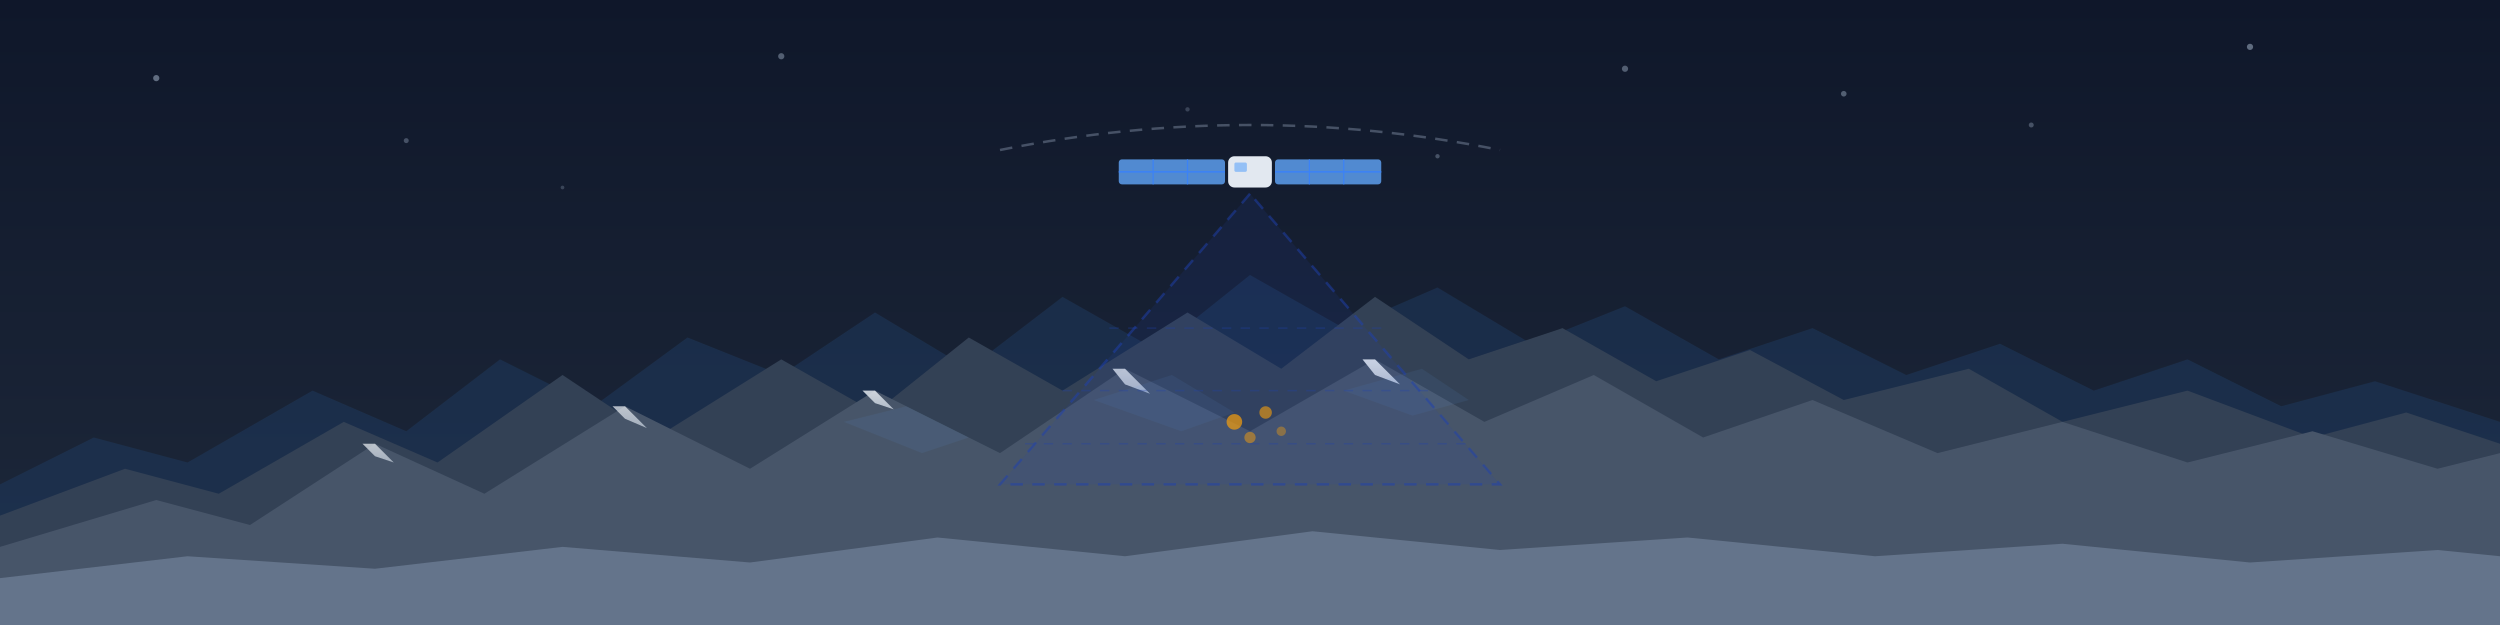
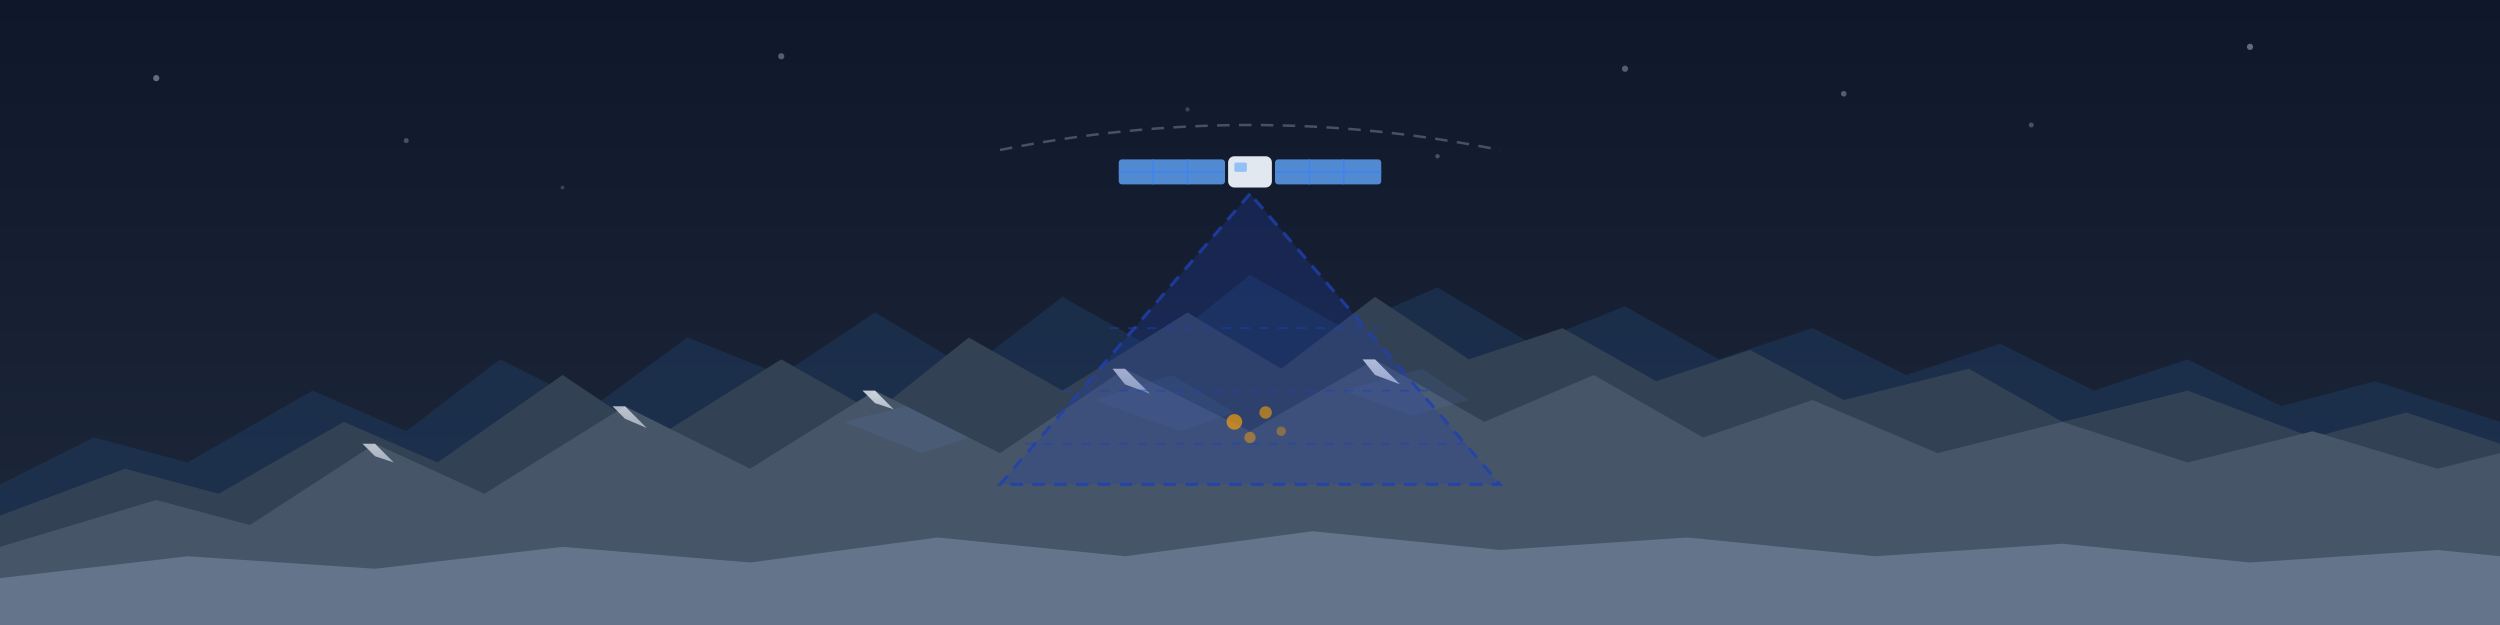
<svg xmlns="http://www.w3.org/2000/svg" viewBox="0 0 800 200" width="100%">
  <defs>
    <linearGradient id="sky" x1="0" y1="0" x2="0" y2="1">
      <stop offset="0%" stop-color="#0f172a" />
      <stop offset="100%" stop-color="#1e293b" />
    </linearGradient>
    <linearGradient id="snow" x1="0" y1="0" x2="0" y2="1">
      <stop offset="0%" stop-color="#f1f5f9" />
      <stop offset="100%" stop-color="#cbd5e1" />
    </linearGradient>
  </defs>
  <rect width="800" height="200" fill="url(#sky)" />
  <circle cx="50" cy="25" r="1" fill="#94a3b8" opacity="0.6" />
  <circle cx="130" cy="45" r="0.8" fill="#94a3b8" opacity="0.4" />
  <circle cx="250" cy="18" r="1" fill="#94a3b8" opacity="0.5" />
  <circle cx="380" cy="35" r="0.7" fill="#94a3b8" opacity="0.3" />
  <circle cx="520" cy="22" r="1" fill="#94a3b8" opacity="0.5" />
  <circle cx="650" cy="40" r="0.8" fill="#94a3b8" opacity="0.4" />
  <circle cx="720" cy="15" r="1" fill="#94a3b8" opacity="0.6" />
  <circle cx="180" cy="60" r="0.6" fill="#94a3b8" opacity="0.3" />
  <circle cx="460" cy="50" r="0.7" fill="#94a3b8" opacity="0.4" />
  <circle cx="590" cy="30" r="0.9" fill="#94a3b8" opacity="0.5" />
  <path d="M0,200 L0,155 L30,140 L60,148 L100,125 L130,138 L160,115 L190,130 L220,108 L250,120 L280,100 L310,118 L340,95 L370,112 L400,88 L430,105 L460,92 L490,110 L520,98 L550,115 L580,105 L610,120 L640,110 L670,125 L700,115 L730,130 L760,122 L800,135 L800,200 Z" fill="#1e3a5f" opacity="0.5" />
  <path d="M0,200 L0,165 L40,150 L70,158 L110,135 L140,148 L180,120 L210,140 L250,115 L280,132 L310,108 L340,125 L380,100 L410,118 L440,95 L470,115 L500,105 L530,122 L560,112 L590,128 L630,118 L660,135 L700,125 L740,140 L770,132 L800,142 L800,200 Z" fill="#334155" />
  <path d="M0,200 L0,175 L50,160 L80,168 L120,142 L155,158 L200,130 L240,150 L280,125 L320,145 L360,118 L400,138 L440,115 L475,135 L510,120 L545,140 L580,128 L620,145 L660,135 L700,148 L740,138 L780,150 L800,145 L800,200 Z" fill="#475569" />
  <path d="M276,125 L280,125 L286,131 L280,129 Z" fill="url(#snow)" opacity="0.8" />
  <path d="M356,118 L360,118 L368,126 L360,123 Z" fill="url(#snow)" opacity="0.8" />
  <path d="M436,115 L440,115 L448,123 L440,120 Z" fill="url(#snow)" opacity="0.9" />
  <path d="M196,130 L200,130 L207,137 L200,134 Z" fill="url(#snow)" opacity="0.7" />
  <path d="M116,142 L120,142 L126,148 L120,146 Z" fill="url(#snow)" opacity="0.7" />
  <path d="M270,135 L290,130 L310,140 L295,145 Z" fill="#60a5fa" opacity="0.08" />
  <path d="M350,128 L375,120 L395,132 L378,138 Z" fill="#60a5fa" opacity="0.08" />
  <path d="M430,125 L455,118 L470,128 L452,133 Z" fill="#60a5fa" opacity="0.08" />
  <path d="M0,200 L0,185 L60,178 L120,182 L180,175 L240,180 L300,172 L360,178 L420,170 L480,176 L540,172 L600,178 L660,174 L720,180 L780,176 L800,178 L800,200 Z" fill="#64748b" />
  <g transform="translate(400,55)">
    <rect x="-42" y="-4" width="34" height="8" rx="1" fill="#60a5fa" opacity="0.8" />
    <line x1="-42" y1="0" x2="-8" y2="0" stroke="#3b82f6" stroke-width="0.5" />
    <line x1="-31" y1="-4" x2="-31" y2="4" stroke="#3b82f6" stroke-width="0.4" />
    <line x1="-20" y1="-4" x2="-20" y2="4" stroke="#3b82f6" stroke-width="0.4" />
    <rect x="-7" y="-5" width="14" height="10" rx="2" fill="#e2e8f0" />
    <rect x="-5" y="-3" width="4" height="3" rx="0.5" fill="#60a5fa" opacity="0.6" />
    <rect x="8" y="-4" width="34" height="8" rx="1" fill="#60a5fa" opacity="0.8" />
    <line x1="8" y1="0" x2="42" y2="0" stroke="#3b82f6" stroke-width="0.5" />
    <line x1="19" y1="-4" x2="19" y2="4" stroke="#3b82f6" stroke-width="0.4" />
    <line x1="30" y1="-4" x2="30" y2="4" stroke="#3b82f6" stroke-width="0.4" />
  </g>
  <path d="M320,48 Q400,32 480,48" fill="none" stroke="#94a3b8" stroke-width="0.8" stroke-dasharray="4,3" opacity="0.4" />
-   <path d="M400,62 L320,155 L480,155 Z" fill="#1e40af" opacity="0.12" />
-   <path d="M400,62 L320,155 L480,155 Z" fill="none" stroke="#1e40af" stroke-width="0.8" stroke-dasharray="4,3" opacity="0.5" />
-   <line x1="355" y1="105" x2="445" y2="105" stroke="#1e40af" stroke-width="0.5" stroke-dasharray="3,3" opacity="0.3" />
-   <line x1="340" y1="125" x2="460" y2="125" stroke="#1e40af" stroke-width="0.5" stroke-dasharray="3,3" opacity="0.3" />
-   <line x1="328" y1="142" x2="472" y2="142" stroke="#1e40af" stroke-width="0.5" stroke-dasharray="3,3" opacity="0.3" />
+   <path d="M400,62 L320,155 L480,155 Z" fill="#1e40af" opacity="0.25" />
+   <path d="M400,62 L320,155 L480,155 Z" fill="none" stroke="#1e40af" stroke-width="1" stroke-dasharray="4,3" opacity="0.8" />
+   <line x1="355" y1="105" x2="445" y2="105" stroke="#1e40af" stroke-width="0.6" stroke-dasharray="3,3" opacity="0.5" />
+   <line x1="340" y1="125" x2="460" y2="125" stroke="#1e40af" stroke-width="0.6" stroke-dasharray="3,3" opacity="0.5" />
+   <line x1="328" y1="142" x2="472" y2="142" stroke="#1e40af" stroke-width="0.6" stroke-dasharray="3,3" opacity="0.5" />
  <circle cx="395" cy="135" r="2.5" fill="#f59e0b" opacity="0.7" />
  <circle cx="405" cy="132" r="2" fill="#f59e0b" opacity="0.6" />
  <circle cx="400" cy="140" r="1.8" fill="#f59e0b" opacity="0.5" />
  <circle cx="410" cy="138" r="1.5" fill="#f59e0b" opacity="0.4" />
</svg>
